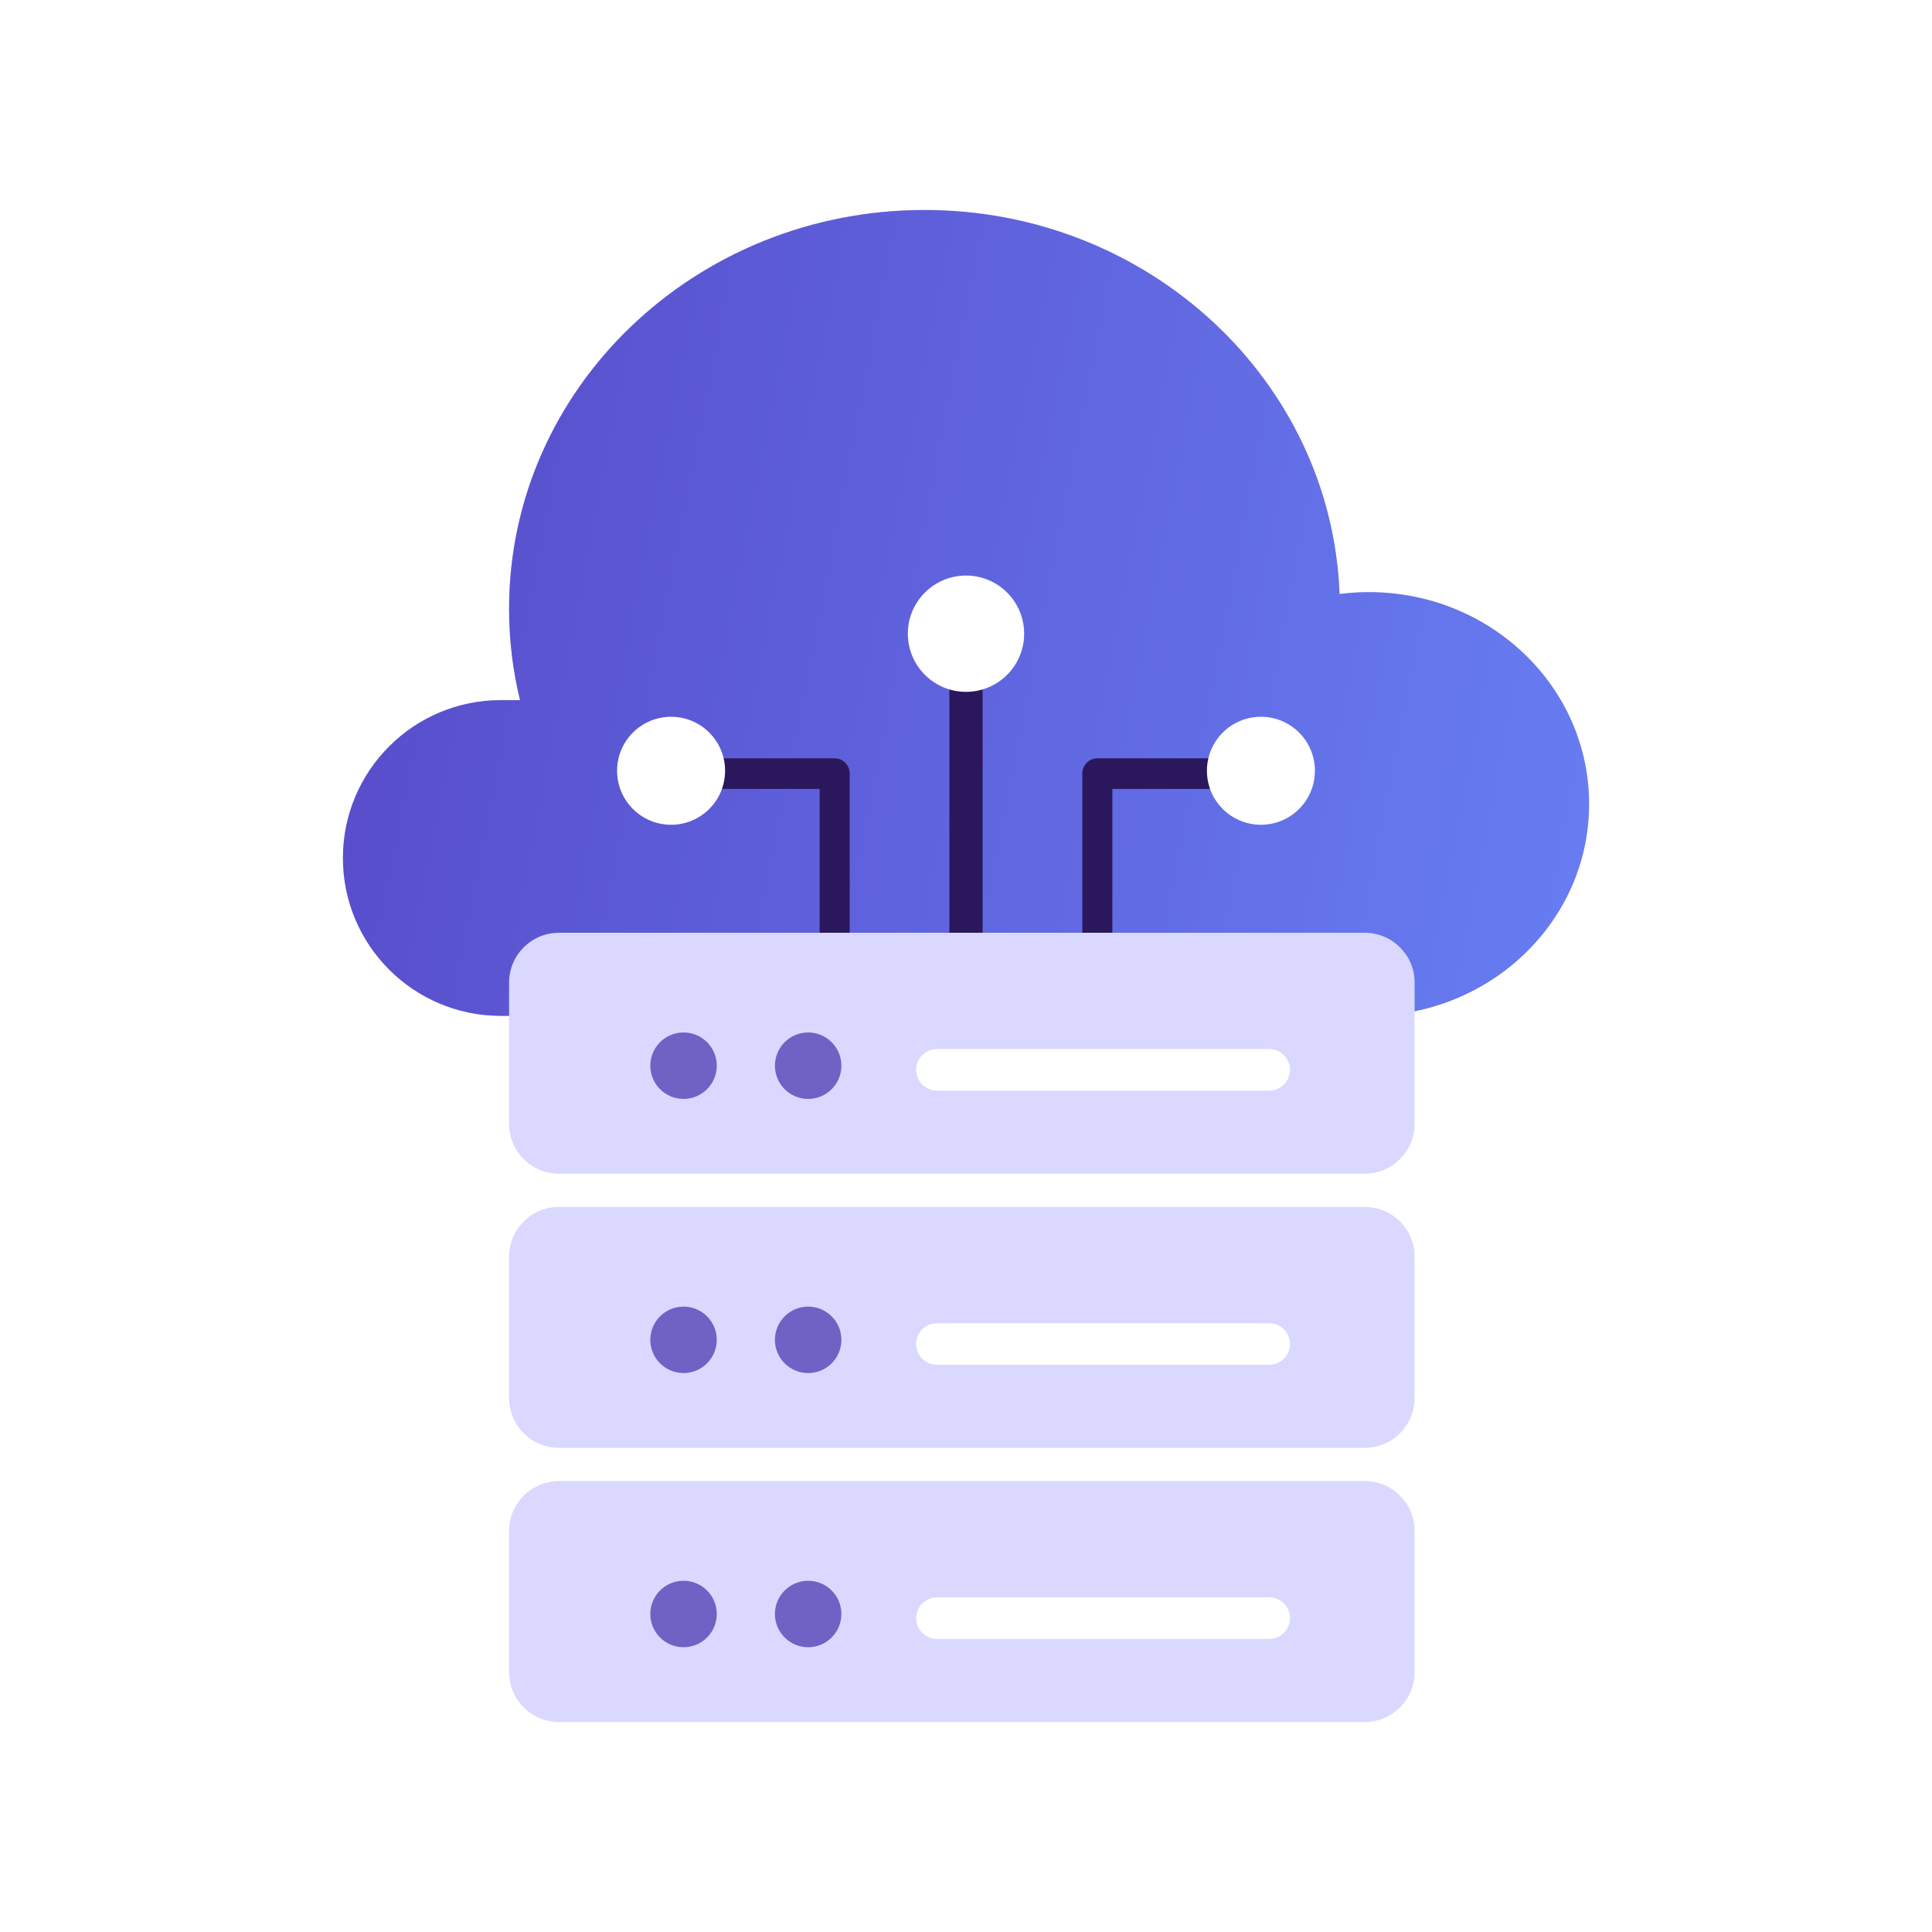
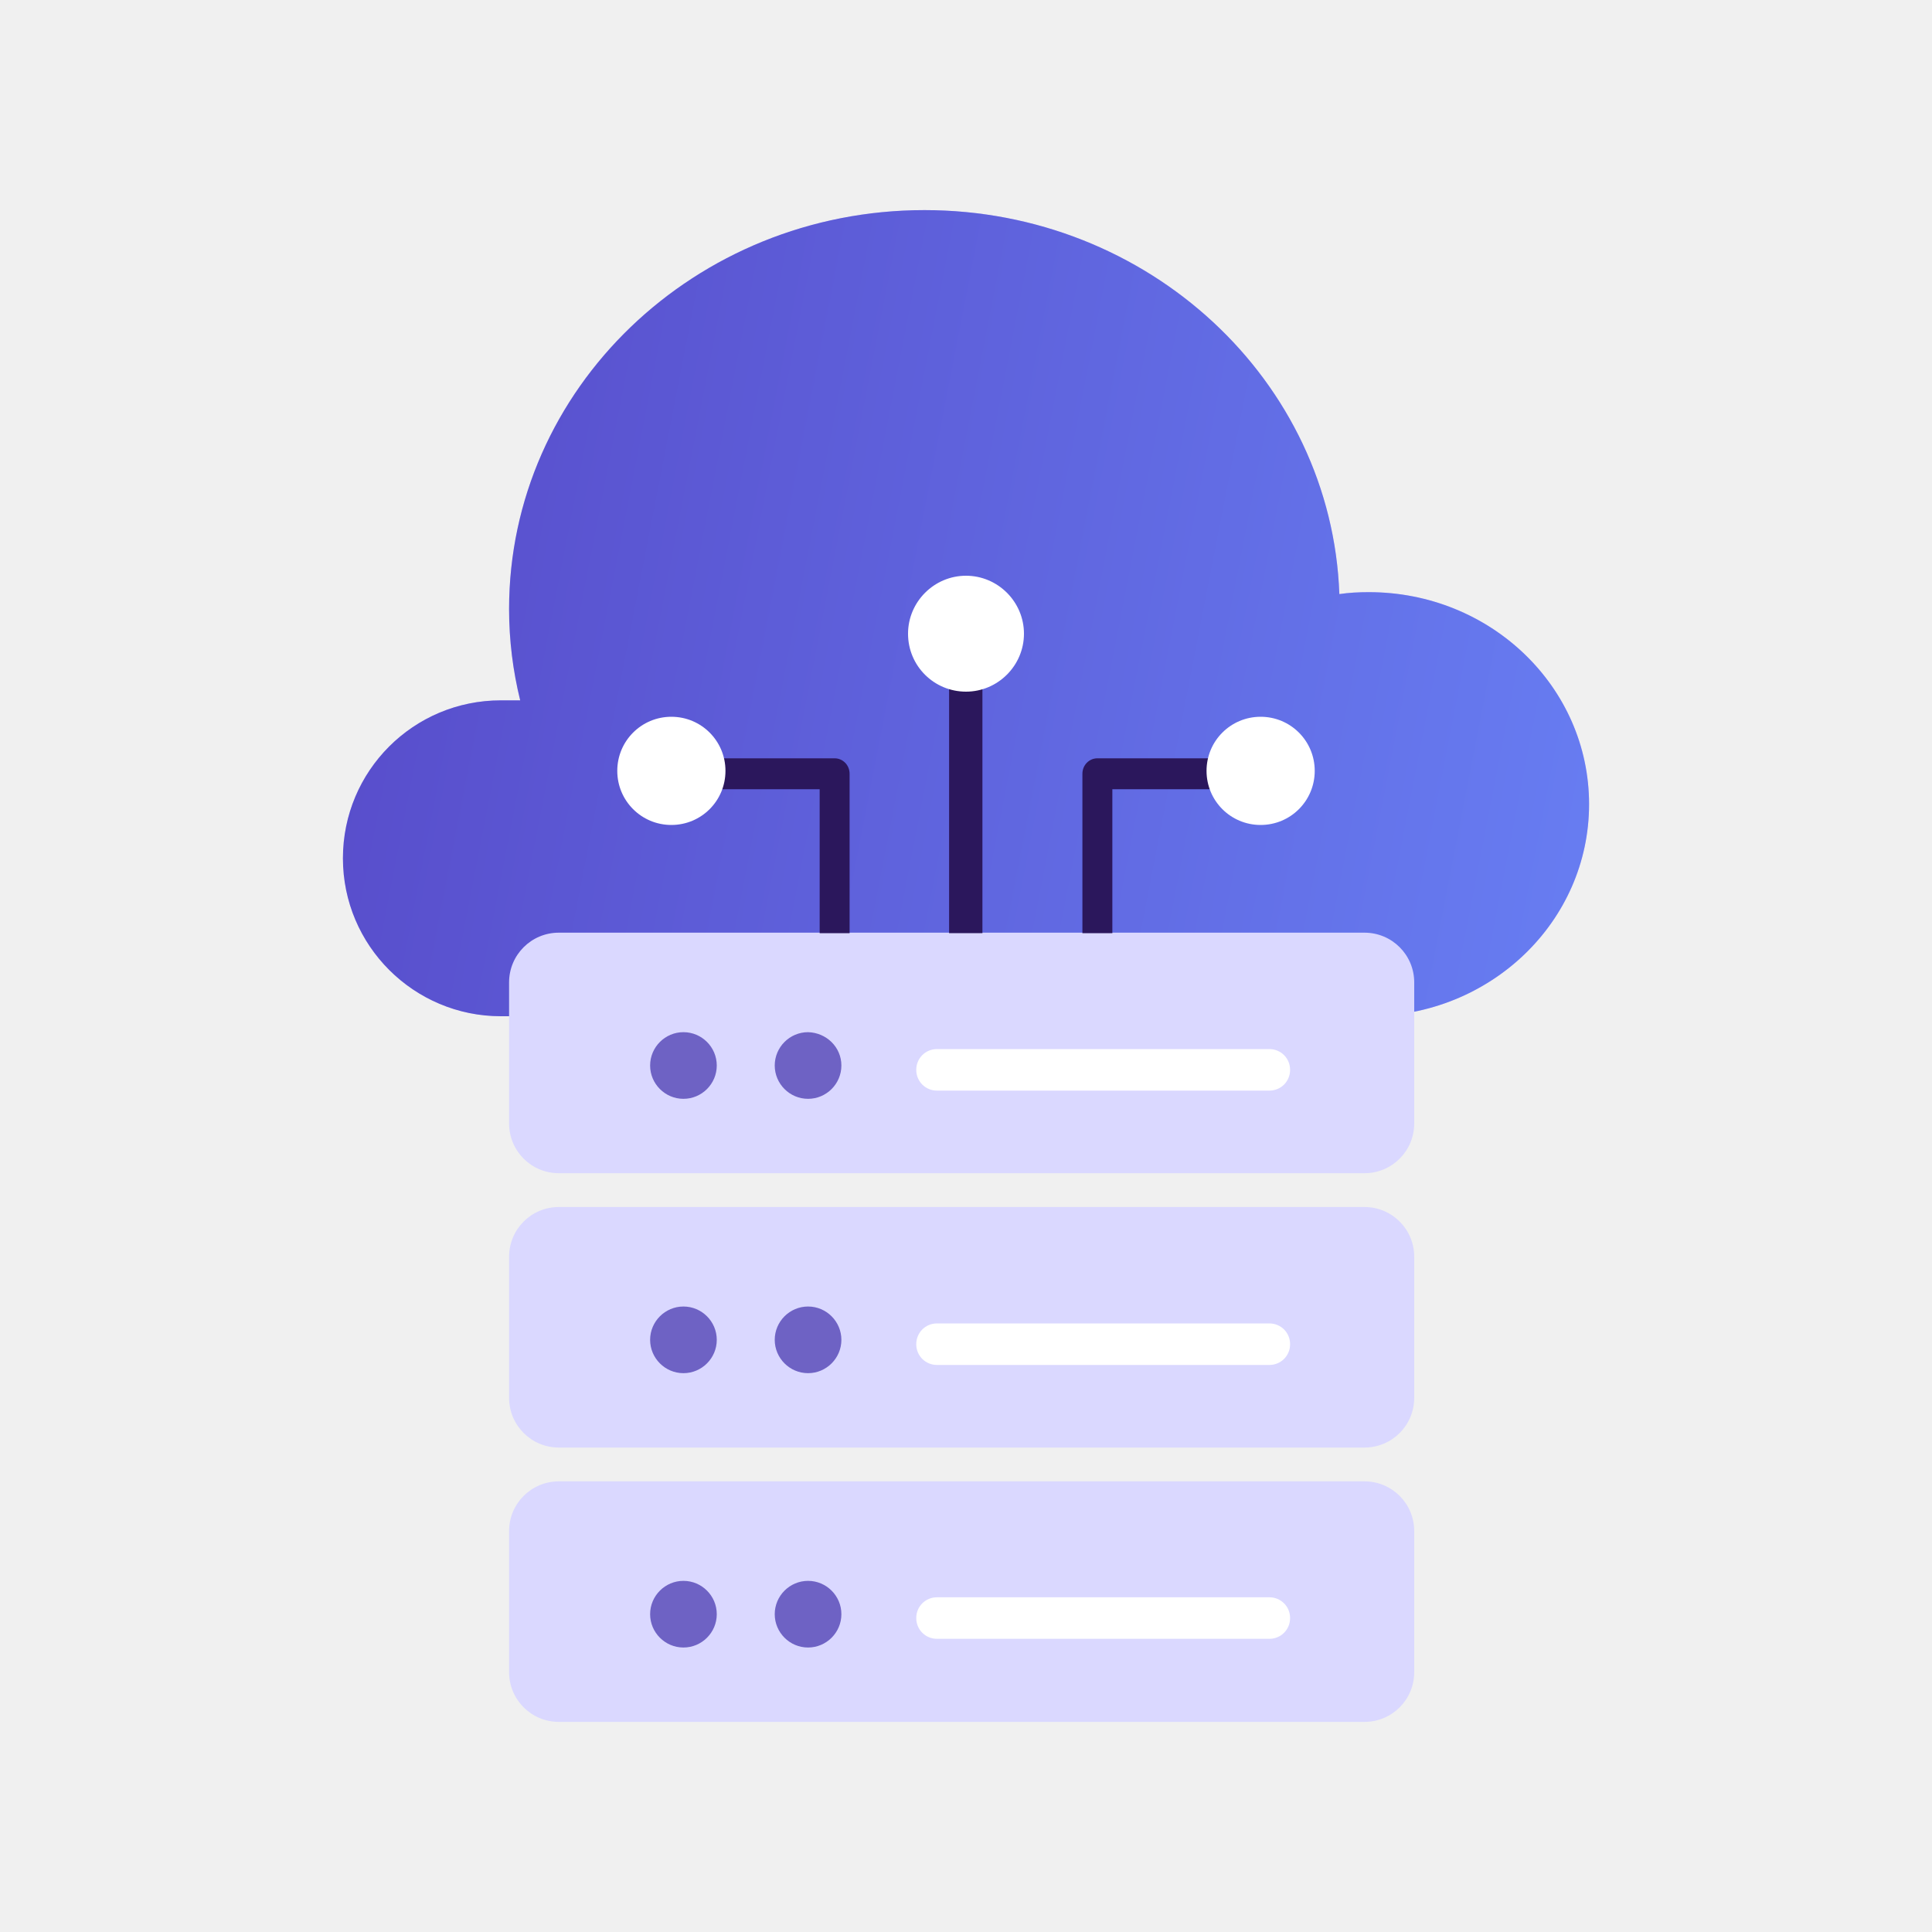
- <svg xmlns="http://www.w3.org/2000/svg" width="400" height="400" viewBox="0 0 400 400" fill="none">
-   <rect width="400" height="400" fill="white" />
-   <path fill-rule="evenodd" clip-rule="evenodd" d="M107.669 144.96C106.185 138.884 105.4 132.55 105.4 126.04C105.4 80.443 143.904 43.48 191.4 43.48C237.832 43.48 275.669 78.805 277.342 122.986C279.331 122.732 281.359 122.6 283.42 122.6C308.593 122.6 329 142.237 329 166.46C329 190.683 308.593 210.32 283.42 210.32C283.319 210.32 283.219 210.32 283.118 210.319C283.062 210.319 283.006 210.318 282.95 210.318C282.82 210.319 282.69 210.32 282.56 210.32H103.68C85.631 210.32 71 195.689 71 177.64C71 159.591 85.631 144.96 103.68 144.96H107.669Z" fill="#D1C5FF" />
-   <path fill-rule="evenodd" clip-rule="evenodd" d="M107.669 144.96C106.185 138.884 105.4 132.55 105.4 126.04C105.4 80.443 143.904 43.48 191.4 43.48C237.832 43.48 275.669 78.805 277.342 122.986C279.331 122.732 281.359 122.6 283.42 122.6C308.593 122.6 329 142.237 329 166.46C329 190.683 308.593 210.32 283.42 210.32C283.319 210.32 283.219 210.32 283.118 210.319C283.062 210.319 283.006 210.318 282.95 210.318C282.82 210.319 282.69 210.32 282.56 210.32H103.68C85.631 210.32 71 195.689 71 177.64C71 159.591 85.631 144.96 103.68 144.96H107.669Z" fill="url(#paint0_linear)" />
-   <path d="M105.4 203.44C105.4 197.74 110.02 193.12 115.72 193.12H282.56C288.26 193.12 292.88 197.74 292.88 203.44V232.68C292.88 238.38 288.26 243 282.56 243H115.72C110.02 243 105.4 238.38 105.4 232.68V203.44Z" fill="#DAD8FF" />
-   <path d="M105.4 260.2C105.4 254.5 110.02 249.88 115.72 249.88H282.56C288.26 249.88 292.88 254.5 292.88 260.2V289.44C292.88 295.14 288.26 299.76 282.56 299.76H115.72C110.02 299.76 105.4 295.14 105.4 289.44V260.2Z" fill="#DAD8FF" />
-   <path d="M105.4 316.96C105.4 311.26 110.02 306.64 115.72 306.64H282.56C288.26 306.64 292.88 311.26 292.88 316.96V346.2C292.88 351.9 288.26 356.52 282.56 356.52H115.72C110.02 356.52 105.4 351.9 105.4 346.2V316.96Z" fill="#DAD8FF" />
-   <path fill-rule="evenodd" clip-rule="evenodd" d="M267.08 221.5C267.08 223.875 265.155 225.8 262.78 225.8H193.98C191.605 225.8 189.68 223.875 189.68 221.5C189.68 219.125 191.605 217.2 193.98 217.2H262.78C265.155 217.2 267.08 219.125 267.08 221.5Z" fill="white" />
-   <path fill-rule="evenodd" clip-rule="evenodd" d="M267.08 278.26C267.08 280.635 265.155 282.56 262.78 282.56H193.98C191.605 282.56 189.68 280.635 189.68 278.26C189.68 275.885 191.605 273.96 193.98 273.96H262.78C265.155 273.96 267.08 275.885 267.08 278.26Z" fill="white" />
-   <path fill-rule="evenodd" clip-rule="evenodd" d="M267.08 335.02C267.08 337.395 265.155 339.32 262.78 339.32H193.98C191.605 339.32 189.68 337.395 189.68 335.02C189.68 332.645 191.605 330.72 193.98 330.72H262.78C265.155 330.72 267.08 332.645 267.08 335.02Z" fill="white" />
-   <path fill-rule="evenodd" clip-rule="evenodd" d="M203.44 136.36L203.44 193.12L196.56 193.12L196.56 136.36L203.44 136.36Z" fill="#2B175C" />
-   <path fill-rule="evenodd" clip-rule="evenodd" d="M146.68 157L172.809 157C174.527 157 175.92 158.419 175.92 160.168L175.92 193.12L169.699 193.12L169.699 163.337L146.68 163.337L146.68 157Z" fill="#2B175C" />
-   <path fill-rule="evenodd" clip-rule="evenodd" d="M253.32 157L227.191 157C225.473 157 224.08 158.419 224.08 160.168L224.08 193.12L230.301 193.12L230.301 163.337L253.32 163.337L253.32 157Z" fill="#2B175C" />
-   <path d="M187.96 131.2C187.96 124.55 193.35 119.16 200 119.16C206.649 119.16 212.04 124.55 212.04 131.2C212.04 137.849 206.649 143.24 200 143.24C193.35 143.24 187.96 137.85 187.96 131.2Z" fill="white" />
-   <path d="M127.76 159.58C127.76 153.405 132.765 148.4 138.94 148.4C145.115 148.4 150.12 153.405 150.12 159.58C150.12 165.755 145.115 170.76 138.94 170.76C132.765 170.76 127.76 165.755 127.76 159.58Z" fill="white" />
-   <path d="M272.24 159.58C272.24 153.405 267.235 148.4 261.06 148.4C254.885 148.4 249.88 153.405 249.88 159.58C249.88 165.755 254.885 170.76 261.06 170.76C267.235 170.76 272.24 165.755 272.24 159.58Z" fill="white" />
-   <path d="M148.4 220.64C148.4 224.44 145.32 227.52 141.52 227.52C137.72 227.52 134.64 224.44 134.64 220.64C134.64 216.84 137.72 213.76 141.52 213.76C145.32 213.76 148.4 216.84 148.4 220.64Z" fill="#6E62C4" />
-   <path d="M148.4 277.4C148.4 281.2 145.32 284.28 141.52 284.28C137.72 284.28 134.64 281.2 134.64 277.4C134.64 273.6 137.72 270.52 141.52 270.52C145.32 270.52 148.4 273.6 148.4 277.4Z" fill="#6E62C4" />
-   <path d="M148.4 334.16C148.4 337.96 145.32 341.04 141.52 341.04C137.72 341.04 134.64 337.96 134.64 334.16C134.64 330.36 137.72 327.28 141.52 327.28C145.32 327.28 148.4 330.36 148.4 334.16Z" fill="#6E62C4" />
-   <path d="M174.2 220.64C174.2 224.44 171.12 227.52 167.32 227.52C163.52 227.52 160.44 224.44 160.44 220.64C160.44 216.84 163.52 213.76 167.32 213.76C171.12 213.76 174.2 216.84 174.2 220.64Z" fill="#6E62C4" />
-   <path d="M174.2 277.4C174.2 281.2 171.12 284.28 167.32 284.28C163.52 284.28 160.44 281.2 160.44 277.4C160.44 273.6 163.52 270.52 167.32 270.52C171.12 270.52 174.2 273.6 174.2 277.4Z" fill="#6E62C4" />
-   <path d="M174.2 334.16C174.2 337.96 171.12 341.04 167.32 341.04C163.52 341.04 160.44 337.96 160.44 334.16C160.44 330.36 163.52 327.28 167.32 327.28C171.12 327.28 174.2 330.36 174.2 334.16Z" fill="#6E62C4" />
-   <defs>
-     <linearGradient id="paint0_linear" x1="91.842" y1="26.585" x2="432.313" y2="92.827" gradientUnits="userSpaceOnUse">
-       <stop stop-color="#584DCB" />
-       <stop offset="1" stop-color="#6C8CFE" />
-     </linearGradient>
-   </defs>
+ <svg xmlns="http://www.w3.org/2000/svg" version="1.1" id="Layer_1" x="0px" y="0px" viewBox="0 0 400 400" style="enable-background:new 0 0 400 400;" xml:space="preserve">
+   <style type="text/css">
+ 	.st0{fill-rule:evenodd;clip-rule:evenodd;fill:#D1C5FF;}
+ 	.st1{fill-rule:evenodd;clip-rule:evenodd;fill:url(#SVGID_1_);}
+ 	.st2{fill:#DAD8FF;}
+ 	.st3{fill-rule:evenodd;clip-rule:evenodd;fill:#FFFFFF;}
+ 	.st4{fill-rule:evenodd;clip-rule:evenodd;fill:#2B175C;}
+ 	.st5{fill:#FFFFFF;}
+ 	.st6{fill:#6E62C4;}
+ </style>
+   <path class="st0" d="M107.7,145c-1.5-6.1-2.3-12.4-2.3-18.9c0-45.6,38.5-82.6,86-82.6c46.4,0,84.3,35.3,85.9,79.5  c2-0.3,4-0.4,6.1-0.4c25.2,0,45.6,19.6,45.6,43.9s-20.4,43.9-45.6,43.9c-0.1,0-0.2,0-0.3,0c-0.1,0-0.1,0-0.2,0c-0.1,0-0.3,0-0.4,0  H103.7c-18,0-32.7-14.6-32.7-32.7S85.6,145,103.7,145H107.7z" />
+   <linearGradient id="SVGID_1_" gradientUnits="userSpaceOnUse" x1="75.169" y1="287.719" x2="415.64" y2="221.476" gradientTransform="matrix(1 0 0 -1 0 400)">
+     <stop offset="0" style="stop-color:#584DCB" />
+     <stop offset="1" style="stop-color:#6C8CFE" />
+   </linearGradient>
+   <path class="st1" d="M107.7,145c-1.5-6.1-2.3-12.4-2.3-18.9c0-45.6,38.5-82.6,86-82.6c46.4,0,84.3,35.3,85.9,79.5  c2-0.3,4-0.4,6.1-0.4c25.2,0,45.6,19.6,45.6,43.9s-20.4,43.9-45.6,43.9c-0.1,0-0.2,0-0.3,0c-0.1,0-0.1,0-0.2,0c-0.1,0-0.3,0-0.4,0  H103.7c-18,0-32.7-14.6-32.7-32.7S85.6,145,103.7,145H107.7z" />
+   <path class="st2" d="M105.4,203.4c0-5.7,4.6-10.3,10.3-10.3h166.8c5.7,0,10.3,4.6,10.3,10.3v29.2c0,5.7-4.6,10.3-10.3,10.3H115.7  c-5.7,0-10.3-4.6-10.3-10.3V203.4z" />
+   <path class="st2" d="M105.4,260.2c0-5.7,4.6-10.3,10.3-10.3h166.8c5.7,0,10.3,4.6,10.3,10.3v29.2c0,5.7-4.6,10.3-10.3,10.3H115.7  c-5.7,0-10.3-4.6-10.3-10.3V260.2z" />
+   <path class="st2" d="M105.4,317c0-5.7,4.6-10.3,10.3-10.3h166.8c5.7,0,10.3,4.6,10.3,10.3v29.2c0,5.7-4.6,10.3-10.3,10.3H115.7  c-5.7,0-10.3-4.6-10.3-10.3V317z" />
+   <path class="st3" d="M267.1,221.5c0,2.4-1.9,4.3-4.3,4.3H194c-2.4,0-4.3-1.9-4.3-4.3s1.9-4.3,4.3-4.3h68.8  C265.2,217.2,267.1,219.1,267.1,221.5z" />
+   <path class="st3" d="M267.1,278.3c0,2.4-1.9,4.3-4.3,4.3H194c-2.4,0-4.3-1.9-4.3-4.3s1.9-4.3,4.3-4.3h68.8  C265.2,274,267.1,275.9,267.1,278.3z" />
+   <path class="st3" d="M267.1,335c0,2.4-1.9,4.3-4.3,4.3H194c-2.4,0-4.3-1.9-4.3-4.3s1.9-4.3,4.3-4.3h68.8  C265.2,330.7,267.1,332.6,267.1,335z" />
+   <path class="st4" d="M203.4,136.4v56.8h-6.9v-56.8H203.4z" />
+   <path class="st4" d="M146.7,157h26.1c1.7,0,3.1,1.4,3.1,3.2v33h-6.2v-29.8h-23V157z" />
+   <path class="st4" d="M253.3,157h-26.1c-1.7,0-3.1,1.4-3.1,3.2v33h6.2v-29.8h23V157z" />
+   <path class="st5" d="M188,131.2c0-6.6,5.4-12,12-12c6.6,0,12,5.4,12,12c0,6.6-5.4,12-12,12C193.4,143.2,188,137.9,188,131.2z" />
+   <path class="st5" d="M127.8,159.6c0-6.2,5-11.2,11.2-11.2s11.2,5,11.2,11.2s-5,11.2-11.2,11.2S127.8,165.8,127.8,159.6z" />
+   <path class="st5" d="M272.2,159.6c0-6.2-5-11.2-11.2-11.2c-6.2,0-11.2,5-11.2,11.2s5,11.2,11.2,11.2  C267.2,170.8,272.2,165.8,272.2,159.6z" />
+   <path class="st6" d="M148.4,220.6c0,3.8-3.1,6.9-6.9,6.9s-6.9-3.1-6.9-6.9s3.1-6.9,6.9-6.9S148.4,216.8,148.4,220.6z" />
+   <path class="st6" d="M148.4,277.4c0,3.8-3.1,6.9-6.9,6.9s-6.9-3.1-6.9-6.9c0-3.8,3.1-6.9,6.9-6.9S148.4,273.6,148.4,277.4z" />
+   <path class="st6" d="M148.4,334.2c0,3.8-3.1,6.9-6.9,6.9s-6.9-3.1-6.9-6.9c0-3.8,3.1-6.9,6.9-6.9S148.4,330.4,148.4,334.2z" />
+   <path class="st6" d="M174.2,220.6c0,3.8-3.1,6.9-6.9,6.9c-3.8,0-6.9-3.1-6.9-6.9s3.1-6.9,6.9-6.9  C171.1,213.8,174.2,216.8,174.2,220.6z" />
+   <path class="st6" d="M174.2,277.4c0,3.8-3.1,6.9-6.9,6.9c-3.8,0-6.9-3.1-6.9-6.9c0-3.8,3.1-6.9,6.9-6.9  C171.1,270.5,174.2,273.6,174.2,277.4z" />
+   <path class="st6" d="M174.2,334.2c0,3.8-3.1,6.9-6.9,6.9c-3.8,0-6.9-3.1-6.9-6.9c0-3.8,3.1-6.9,6.9-6.9  C171.1,327.3,174.2,330.4,174.2,334.2z" />
</svg>
